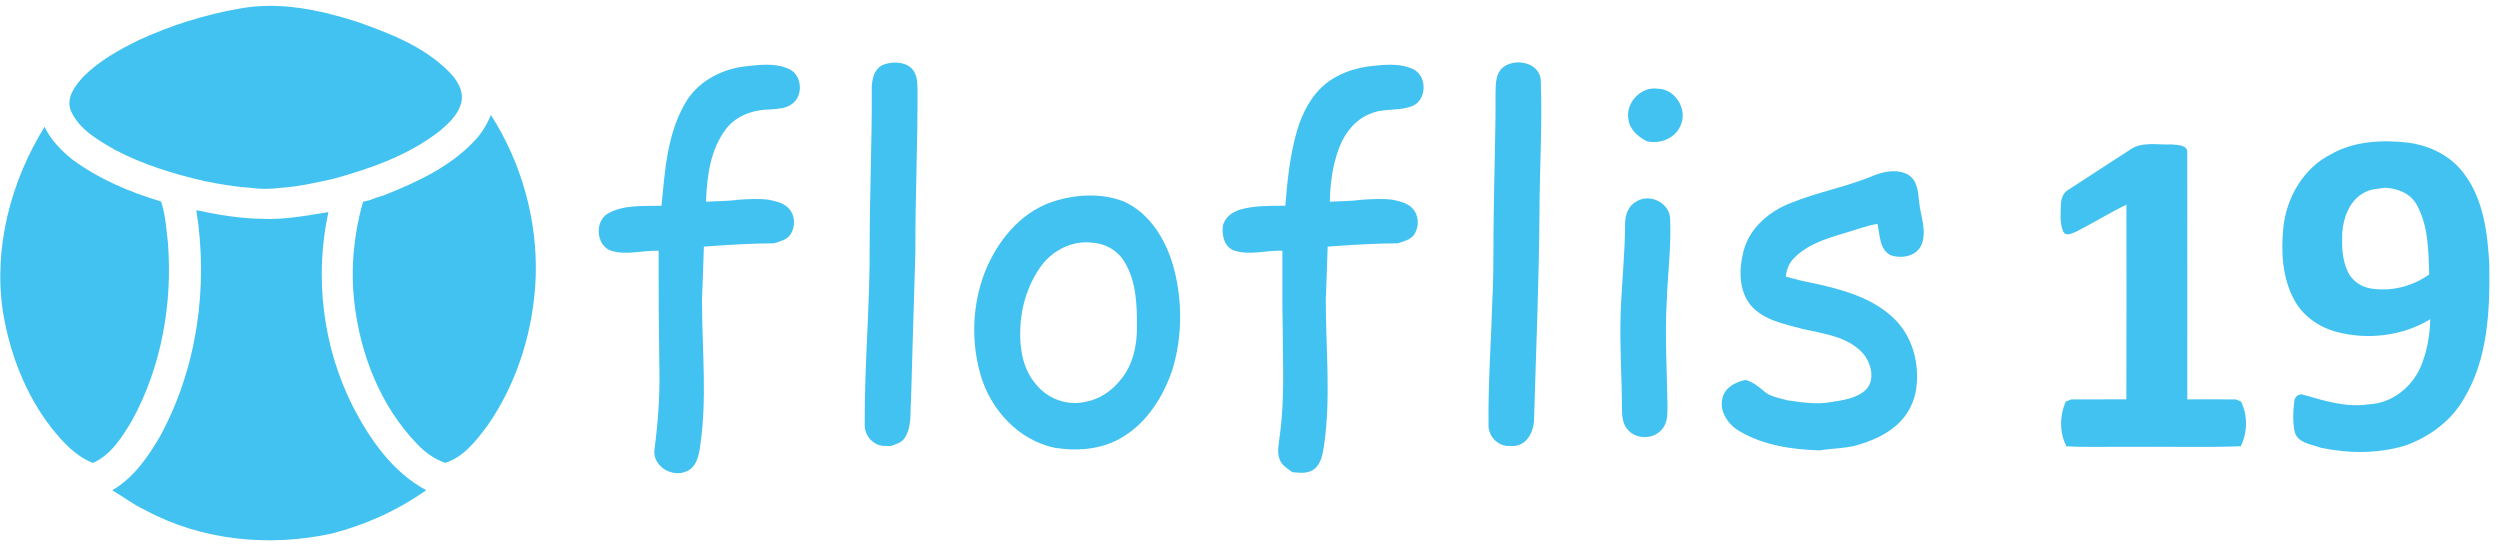
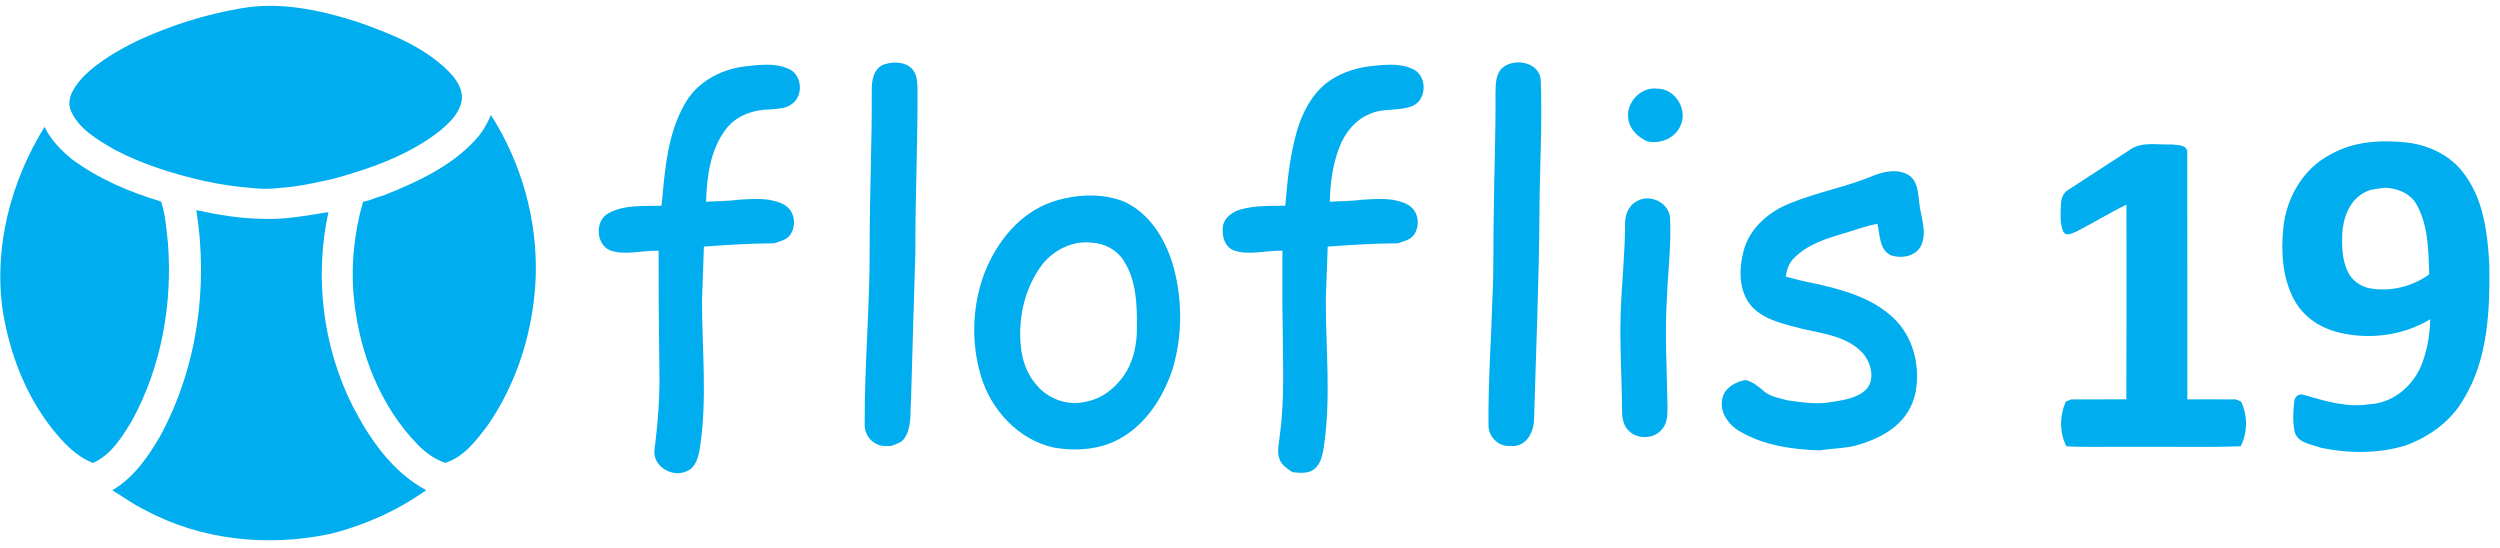
<svg xmlns="http://www.w3.org/2000/svg" width="1050px" height="230px" viewBox="0 0 1050 230" version="1.1">
-   <g id="#41c2f0ff">
-     <path fill="#41c2f0" opacity="1.00" d=" M 100.91 3.56 C 117.37 0.56 134.15 4.11 149.86 9.11 C 163.55 13.94 177.69 19.35 188.20 29.77 C 191.72 33.19 194.99 37.98 193.73 43.13 C 192.48 48.07 188.59 51.71 184.85 54.89 C 171.80 65.10 155.89 70.75 140.08 75.08 C 132.74 76.72 125.38 78.41 117.86 78.89 C 113.66 79.45 109.35 79.48 105.15 78.87 C 100.40 78.57 95.69 77.86 91.01 77.04 C 89.32 76.65 87.61 76.37 85.90 76.06 C 72.92 73.07 60.03 69.12 48.20 62.89 C 41.10 58.79 33.21 54.37 29.76 46.51 C 27.59 41.07 31.60 35.93 35.07 32.13 C 41.61 25.62 49.78 21.02 58.01 16.98 C 71.65 10.68 86.10 6.09 100.91 3.56 Z" />
-     <path fill="#41c2f0" opacity="1.00" d=" M 312.12 27.97 C 318.40 27.29 325.27 26.22 331.22 28.92 C 336.89 31.29 337.60 40.21 332.63 43.66 C 330.14 45.61 326.86 45.64 323.86 45.94 C 316.82 45.96 309.47 48.32 305.02 54.05 C 298.32 62.71 296.89 74.12 296.53 84.73 C 300.98 84.43 305.47 84.55 309.90 83.90 C 314.24 83.64 318.62 83.32 322.95 83.90 C 325.73 84.50 328.69 85.11 330.85 87.11 C 334.09 90.03 334.28 95.40 331.73 98.83 C 330.09 100.86 327.43 101.40 325.08 102.19 C 315.24 102.22 305.44 102.86 295.63 103.58 C 295.44 111.08 295.09 118.57 294.84 126.07 C 294.83 146.72 297.12 167.51 293.97 188.04 C 293.40 191.85 292.26 196.49 288.23 198.00 C 282.20 200.66 274.18 195.87 274.85 189.00 C 276.33 177.72 277.19 166.35 276.94 154.97 C 276.69 138.42 276.57 121.87 276.62 105.32 C 269.86 105.05 262.95 107.41 256.36 105.21 C 250.27 102.79 249.72 92.76 255.48 89.59 C 262.26 85.86 270.37 86.64 277.83 86.42 C 279.25 71.89 280.18 56.54 287.63 43.61 C 292.57 34.67 302.23 29.37 312.12 27.97 Z" />
-     <path fill="#41c2f0" opacity="1.00" d=" M 366.14 38.03 C 366.05 33.96 366.84 28.89 371.10 27.13 C 374.75 25.87 379.44 25.80 382.57 28.42 C 384.96 30.57 385.32 33.97 385.35 37.00 C 385.50 60.01 384.36 82.99 384.46 106.00 C 383.86 126.66 383.18 147.33 382.63 167.99 C 382.19 173.35 383.06 179.30 379.91 184.01 C 378.64 186.02 376.19 186.56 374.12 187.32 C 373.30 187.31 371.66 187.29 370.84 187.28 C 366.19 186.72 362.93 182.55 363.18 177.95 C 363.05 152.95 365.42 128.00 365.26 102.99 C 365.26 81.33 366.26 59.69 366.14 38.03 Z" />
-     <path fill="#41c2f0" opacity="1.00" d=" M 574.13 27.97 C 580.40 27.29 587.26 26.23 593.21 28.92 C 599.46 31.53 599.51 41.80 593.27 44.49 C 587.67 46.84 581.16 45.25 575.57 47.76 C 569.32 50.15 564.88 55.72 562.53 61.84 C 559.71 69.11 558.68 76.97 558.52 84.74 C 562.97 84.42 567.47 84.54 571.90 83.90 C 576.24 83.64 580.62 83.31 584.95 83.91 C 587.73 84.49 590.69 85.13 592.85 87.13 C 596.05 90.03 596.26 95.34 593.77 98.75 C 592.14 100.84 589.45 101.38 587.08 102.19 C 577.24 102.22 567.43 102.87 557.62 103.58 C 557.42 111.07 557.08 118.55 556.83 126.04 C 556.82 146.37 559.02 166.82 556.11 187.06 C 555.53 190.56 554.98 194.59 552.04 196.98 C 549.41 199.07 545.90 198.61 542.80 198.31 C 540.75 196.86 538.40 195.44 537.45 192.99 C 536.17 189.72 537.22 186.24 537.50 182.91 C 539.64 167.69 538.76 152.29 538.73 136.98 C 538.50 126.43 538.65 115.88 538.61 105.32 C 531.83 105.03 524.90 107.42 518.29 105.20 C 514.24 103.76 513.12 98.86 513.60 95.03 C 514.23 91.40 517.55 89.01 520.88 88.03 C 527.03 86.25 533.49 86.47 539.82 86.41 C 540.70 75.76 541.79 65.02 544.80 54.73 C 547.05 47.27 550.80 39.94 557.00 34.99 C 561.92 31.12 567.99 28.95 574.13 27.97 Z" />
-     <path fill="#41c2f0" opacity="1.00" d=" M 630.71 28.76 C 635.74 23.99 646.91 26.00 647.13 33.99 C 647.81 52.32 646.65 70.67 646.58 89.00 C 646.40 117.69 645.16 146.36 644.34 175.03 C 644.44 180.33 642.12 186.57 636.12 187.32 C 635.30 187.31 633.66 187.29 632.83 187.28 C 628.24 186.73 624.91 182.61 625.18 178.03 C 625.00 160.34 626.32 142.68 626.83 125.00 C 627.44 113.34 627.12 101.66 627.37 89.99 C 627.55 72.97 628.23 55.96 628.12 38.95 C 628.22 35.46 628.10 31.47 630.71 28.76 Z" />
-     <path fill="#41c2f0" opacity="1.00" d=" M 683.93 50.08 C 682.67 43.25 689.15 36.25 696.09 37.25 C 703.27 37.16 708.67 45.46 706.09 52.09 C 704.09 57.86 697.47 60.70 691.71 59.34 C 688.01 57.50 684.46 54.42 683.93 50.08 Z" />
-     <path fill="#41c2f0" opacity="1.00" d=" M 199.71 58.71 C 202.51 55.69 204.59 52.10 206.18 48.31 C 219.03 68.34 225.72 92.24 225.01 116.04 C 224.19 138.24 217.46 160.46 204.74 178.77 C 199.98 185.02 194.83 191.97 186.99 194.40 C 182.53 192.84 178.59 190.06 175.35 186.65 C 159.72 170.54 151.16 148.52 148.76 126.42 C 147.24 112.46 148.62 98.23 152.47 84.74 C 153.12 84.58 154.43 84.27 155.08 84.12 C 156.06 83.74 157.05 83.37 158.04 83.02 C 159.04 82.70 160.04 82.39 161.05 82.09 C 175.08 76.55 189.32 69.99 199.71 58.71 Z" />
-     <path fill="#41c2f0" opacity="1.00" d=" M 18.72 53.26 C 21.28 58.69 25.56 63.05 30.15 66.82 C 41.35 75.14 54.35 80.66 67.65 84.64 C 69.51 90.22 69.85 96.16 70.53 101.96 C 72.51 127.54 67.84 153.99 55.47 176.59 C 51.31 183.50 46.72 191.03 39.05 194.43 C 31.87 191.67 26.56 185.85 21.85 180.00 C 10.72 165.83 4.10 148.51 1.21 130.83 C -2.80 103.93 4.55 76.19 18.72 53.26 Z" />
-     <path fill="#41c2f0" opacity="1.00" d=" M 978.97 64.81 C 988.87 59.14 1000.81 58.64 1011.89 59.98 C 1020.61 61.24 1029.11 65.36 1034.53 72.47 C 1043.02 83.33 1044.77 97.60 1045.50 110.94 C 1045.80 130.19 1045.04 150.69 1034.73 167.61 C 1029.36 176.99 1020.16 183.57 1010.12 187.17 C 998.73 190.58 986.47 190.49 974.90 188.10 C 970.96 186.59 965.18 186.23 963.79 181.47 C 962.86 177.19 963.10 172.71 963.62 168.39 C 963.76 166.58 965.63 165.17 967.41 165.80 C 976.32 168.36 985.58 171.30 994.97 169.79 C 1004.33 169.45 1012.67 162.89 1016.49 154.53 C 1019.30 148.10 1020.54 141.07 1020.71 134.08 C 1008.90 141.23 994.13 142.90 980.89 139.28 C 973.76 137.26 967.29 132.70 963.68 126.15 C 958.64 117.02 957.97 106.13 958.97 95.94 C 960.17 83.21 967.34 70.67 978.97 64.81 M 992.36 81.24 C 986.58 84.68 984.13 91.66 983.74 98.06 C 983.53 103.34 983.70 108.87 985.90 113.76 C 987.53 117.53 991.10 120.21 995.09 121.05 C 1003.80 122.68 1013.12 120.43 1020.28 115.23 C 1019.92 105.39 1019.97 94.86 1015.03 86.02 C 1012.41 81.16 1006.89 79.07 1001.64 78.85 C 998.48 79.32 995.11 79.41 992.36 81.24 Z" />
-     <path fill="#41c2f0" opacity="1.00" d=" M 894.23 63.14 C 899.34 59.24 906.13 60.96 912.07 60.66 C 914.38 60.95 918.84 60.71 918.65 64.09 C 918.72 98.63 918.66 133.19 918.68 167.74 C 925.47 167.73 932.27 167.68 939.06 167.76 C 939.60 167.98 940.68 168.43 941.22 168.65 C 944.08 174.38 944.01 181.71 941.11 187.42 C 926.08 187.99 911.01 187.51 895.96 187.67 C 886.61 187.55 877.25 187.91 867.91 187.46 C 864.92 181.78 865.01 174.43 867.67 168.64 C 868.23 168.41 869.36 167.96 869.92 167.74 C 877.64 167.71 885.35 167.71 893.07 167.73 C 893.17 140.46 893.12 113.19 893.10 85.92 C 885.98 89.42 879.21 93.60 872.16 97.23 C 870.43 97.86 867.87 99.50 866.61 97.35 C 865.05 93.81 865.46 89.76 865.58 85.98 C 865.63 83.52 866.50 80.89 868.80 79.65 C 877.24 74.09 885.78 68.68 894.23 63.14 Z" />
-     <path fill="#41c2f0" opacity="1.00" d=" M 786.94 73.74 C 791.47 71.93 797.02 70.88 801.46 73.40 C 805.43 75.88 805.61 80.87 806.06 85.02 C 806.67 90.92 809.42 97.11 806.98 102.92 C 804.76 107.76 798.61 108.75 794.01 107.17 C 789.26 104.70 789.59 98.51 788.53 94.01 C 783.60 94.87 778.92 96.73 774.13 98.09 C 766.74 100.27 758.96 102.76 753.45 108.44 C 751.35 110.49 750.36 113.33 750.02 116.20 C 753.96 117.29 757.93 118.25 761.95 119.01 C 773.82 121.64 786.36 125.01 795.37 133.67 C 803.21 141.13 806.29 152.59 804.82 163.14 C 804.07 168.58 801.56 173.81 797.57 177.61 C 792.54 182.59 785.81 185.34 779.10 187.22 C 774.15 188.37 769.05 188.39 764.06 189.16 C 752.63 188.77 740.84 187.09 730.82 181.23 C 725.93 178.48 721.95 172.94 723.45 167.11 C 724.50 162.69 729.00 160.43 733.10 159.57 C 736.08 160.34 738.49 162.24 740.76 164.23 C 743.55 166.70 747.36 167.16 750.81 168.15 C 756.79 168.98 762.84 169.97 768.86 168.90 C 774.01 168.08 779.70 167.41 783.68 163.69 C 787.74 159.51 785.88 152.44 782.46 148.42 C 775.97 141.23 765.77 140.15 756.86 138.10 C 749.39 136.03 740.97 134.56 735.55 128.50 C 730.10 122.11 730.32 112.85 732.36 105.15 C 734.96 95.63 743.13 88.74 752.08 85.27 C 763.44 80.65 775.63 78.49 786.94 73.74 Z" />
-     <path fill="#41c2f0" opacity="1.00" d=" M 441.95 84.77 C 451.63 81.59 462.59 80.89 472.19 84.70 C 483.35 89.86 489.98 101.30 493.05 112.78 C 496.66 126.51 496.56 141.28 492.53 154.91 C 488.60 166.69 481.45 178.14 470.30 184.25 C 462.04 188.88 452.16 189.54 442.97 188.06 C 427.73 184.90 415.95 171.94 411.79 157.28 C 407.80 143.37 408.37 128.08 413.54 114.55 C 418.66 101.52 428.33 89.38 441.95 84.77 M 437.46 111.46 C 431.83 119.12 428.86 128.60 428.51 138.07 C 428.21 146.08 429.48 154.73 434.82 161.04 C 439.60 167.37 448.17 170.62 455.92 168.76 C 461.77 167.73 466.92 164.19 470.59 159.60 C 475.86 153.38 477.63 144.97 477.51 137.00 C 477.57 127.76 477.20 117.82 472.14 109.78 C 469.36 105.15 464.26 102.30 458.93 101.95 C 450.71 100.83 442.39 104.93 437.46 111.46 Z" />
-     <path fill="#41c2f0" opacity="1.00" d=" M 687.34 84.59 C 692.99 81.09 701.39 85.25 701.46 92.08 C 701.95 103.39 700.46 114.66 700.06 125.95 C 699.15 140.96 700.17 155.98 700.35 171.00 C 700.30 174.13 700.35 177.66 698.14 180.16 C 694.59 184.81 686.50 184.71 683.17 179.86 C 681.50 177.60 681.25 174.70 681.24 171.98 C 681.20 158.65 680.23 145.32 680.67 131.99 C 681.08 119.27 682.52 106.60 682.54 93.87 C 682.53 90.24 683.96 86.34 687.34 84.59 Z" />
-     <path fill="#41c2f0" opacity="1.00" d=" M 82.47 88.28 C 91.56 90.21 100.77 91.80 110.09 91.90 C 119.43 92.36 128.72 90.54 137.93 89.09 C 131.98 116.44 135.57 145.72 148.20 170.71 C 155.38 184.63 164.90 198.30 179.00 205.88 C 166.96 214.40 153.37 220.53 139.09 224.15 C 112.95 229.78 84.60 227.03 60.91 214.19 C 56.04 211.92 51.75 208.64 47.14 205.91 C 56.08 200.73 62.16 191.96 67.25 183.20 C 82.88 154.49 87.55 120.40 82.47 88.28 Z" />
+   <g id="#00adefff">
+     <path fill="#00adef" opacity="1.00" d=" M 100.91 3.56 C 117.37 0.56 134.15 4.11 149.86 9.11 C 163.55 13.94 177.69 19.35 188.20 29.77 C 191.72 33.19 194.99 37.98 193.73 43.13 C 192.48 48.07 188.59 51.71 184.85 54.89 C 171.80 65.10 155.89 70.75 140.08 75.08 C 132.74 76.72 125.38 78.41 117.86 78.89 C 113.66 79.45 109.35 79.48 105.15 78.87 C 100.40 78.57 95.69 77.86 91.01 77.04 C 89.32 76.65 87.61 76.37 85.90 76.06 C 72.92 73.07 60.03 69.12 48.20 62.89 C 41.10 58.79 33.21 54.37 29.76 46.51 C 27.59 41.07 31.60 35.93 35.07 32.13 C 41.61 25.62 49.78 21.02 58.01 16.98 C 71.65 10.68 86.10 6.09 100.91 3.56 Z" />
+     <path fill="#00adef" opacity="1.00" d=" M 312.12 27.97 C 318.40 27.29 325.27 26.22 331.22 28.92 C 336.89 31.29 337.60 40.21 332.63 43.66 C 330.14 45.61 326.86 45.64 323.86 45.94 C 316.82 45.96 309.47 48.32 305.02 54.05 C 298.32 62.71 296.89 74.12 296.53 84.73 C 300.98 84.43 305.47 84.55 309.90 83.90 C 314.24 83.64 318.62 83.32 322.95 83.90 C 325.73 84.50 328.69 85.11 330.85 87.11 C 334.09 90.03 334.28 95.40 331.73 98.83 C 330.09 100.86 327.43 101.40 325.08 102.19 C 315.24 102.22 305.44 102.86 295.63 103.58 C 295.44 111.08 295.09 118.57 294.84 126.07 C 294.83 146.72 297.12 167.51 293.97 188.04 C 293.40 191.85 292.26 196.49 288.23 198.00 C 282.20 200.66 274.18 195.87 274.85 189.00 C 276.33 177.72 277.19 166.35 276.94 154.97 C 276.69 138.42 276.57 121.87 276.62 105.32 C 269.86 105.05 262.95 107.41 256.36 105.21 C 250.27 102.79 249.72 92.76 255.48 89.59 C 262.26 85.86 270.37 86.64 277.83 86.42 C 279.25 71.89 280.18 56.54 287.63 43.61 C 292.57 34.67 302.23 29.37 312.12 27.97 Z" />
+     <path fill="#00adef" opacity="1.00" d=" M 366.14 38.03 C 366.05 33.96 366.84 28.89 371.10 27.13 C 374.75 25.87 379.44 25.80 382.57 28.42 C 384.96 30.57 385.32 33.97 385.35 37.00 C 385.50 60.01 384.36 82.99 384.46 106.00 C 383.86 126.66 383.18 147.33 382.63 167.99 C 382.19 173.35 383.06 179.30 379.91 184.01 C 378.64 186.02 376.19 186.56 374.12 187.32 C 373.30 187.31 371.66 187.29 370.84 187.28 C 366.19 186.72 362.93 182.55 363.18 177.95 C 363.05 152.95 365.42 128.00 365.26 102.99 C 365.26 81.33 366.26 59.69 366.14 38.03 Z" />
+     <path fill="#00adef" opacity="1.00" d=" M 574.13 27.97 C 580.40 27.29 587.26 26.23 593.21 28.92 C 599.46 31.53 599.51 41.80 593.27 44.49 C 587.67 46.84 581.16 45.25 575.57 47.76 C 569.32 50.15 564.88 55.72 562.53 61.84 C 559.71 69.11 558.68 76.97 558.52 84.74 C 562.97 84.42 567.47 84.54 571.90 83.90 C 576.24 83.64 580.62 83.31 584.95 83.91 C 587.73 84.49 590.69 85.13 592.85 87.13 C 596.05 90.03 596.26 95.34 593.77 98.75 C 592.14 100.84 589.45 101.38 587.08 102.19 C 577.24 102.22 567.43 102.87 557.62 103.58 C 557.42 111.07 557.08 118.55 556.83 126.04 C 556.82 146.37 559.02 166.82 556.11 187.06 C 555.53 190.56 554.98 194.59 552.04 196.98 C 549.41 199.07 545.90 198.61 542.80 198.31 C 540.75 196.86 538.40 195.44 537.45 192.99 C 536.17 189.72 537.22 186.24 537.50 182.91 C 539.64 167.69 538.76 152.29 538.73 136.98 C 538.50 126.43 538.65 115.88 538.61 105.32 C 531.83 105.03 524.90 107.42 518.29 105.20 C 514.24 103.76 513.12 98.86 513.60 95.03 C 514.23 91.40 517.55 89.01 520.88 88.03 C 527.03 86.25 533.49 86.47 539.82 86.41 C 540.70 75.76 541.79 65.02 544.80 54.73 C 547.05 47.27 550.80 39.94 557.00 34.99 C 561.92 31.12 567.99 28.95 574.13 27.97 Z" />
+     <path fill="#00adef" opacity="1.00" d=" M 630.71 28.76 C 635.74 23.99 646.91 26.00 647.13 33.99 C 647.81 52.32 646.65 70.67 646.58 89.00 C 646.40 117.69 645.16 146.36 644.34 175.03 C 644.44 180.33 642.12 186.57 636.12 187.32 C 635.30 187.31 633.66 187.29 632.83 187.28 C 628.24 186.73 624.91 182.61 625.18 178.03 C 625.00 160.34 626.32 142.68 626.83 125.00 C 627.44 113.34 627.12 101.66 627.37 89.99 C 627.55 72.97 628.23 55.96 628.12 38.95 C 628.22 35.46 628.10 31.47 630.71 28.76 Z" />
+     <path fill="#00adef" opacity="1.00" d=" M 683.93 50.08 C 682.67 43.25 689.15 36.25 696.09 37.25 C 703.27 37.16 708.67 45.46 706.09 52.09 C 704.09 57.86 697.47 60.70 691.71 59.34 C 688.01 57.50 684.46 54.42 683.93 50.08 Z" />
+     <path fill="#00adef" opacity="1.00" d=" M 199.71 58.71 C 202.51 55.69 204.59 52.10 206.18 48.31 C 219.03 68.34 225.72 92.24 225.01 116.04 C 224.19 138.24 217.46 160.46 204.74 178.77 C 199.98 185.02 194.83 191.97 186.99 194.40 C 182.53 192.84 178.59 190.06 175.35 186.65 C 159.72 170.54 151.16 148.52 148.76 126.42 C 147.24 112.46 148.62 98.23 152.47 84.74 C 153.12 84.58 154.43 84.27 155.08 84.12 C 156.06 83.74 157.05 83.37 158.04 83.02 C 159.04 82.70 160.04 82.39 161.05 82.09 C 175.08 76.55 189.32 69.99 199.71 58.71 Z" />
+     <path fill="#00adef" opacity="1.00" d=" M 18.72 53.26 C 21.28 58.69 25.56 63.05 30.15 66.82 C 41.35 75.14 54.35 80.66 67.65 84.64 C 69.51 90.22 69.85 96.16 70.53 101.96 C 72.51 127.54 67.84 153.99 55.47 176.59 C 51.31 183.50 46.72 191.03 39.05 194.43 C 31.87 191.67 26.56 185.85 21.85 180.00 C 10.72 165.83 4.10 148.51 1.21 130.83 C -2.80 103.93 4.55 76.19 18.72 53.26 Z" />
+     <path fill="#00adef" opacity="1.00" d=" M 978.97 64.81 C 988.87 59.14 1000.81 58.64 1011.89 59.98 C 1020.61 61.24 1029.11 65.36 1034.53 72.47 C 1043.02 83.33 1044.77 97.60 1045.50 110.94 C 1045.80 130.19 1045.04 150.69 1034.73 167.61 C 1029.36 176.99 1020.16 183.57 1010.12 187.17 C 998.73 190.58 986.47 190.49 974.90 188.10 C 970.96 186.59 965.18 186.23 963.79 181.47 C 962.86 177.19 963.10 172.71 963.62 168.39 C 963.76 166.58 965.63 165.17 967.41 165.80 C 976.32 168.36 985.58 171.30 994.97 169.79 C 1004.33 169.45 1012.67 162.89 1016.49 154.53 C 1019.30 148.10 1020.54 141.07 1020.71 134.08 C 1008.90 141.23 994.13 142.90 980.89 139.28 C 973.76 137.26 967.29 132.70 963.68 126.15 C 958.64 117.02 957.97 106.13 958.97 95.94 C 960.17 83.21 967.34 70.67 978.97 64.81 M 992.36 81.24 C 986.58 84.68 984.13 91.66 983.74 98.06 C 983.53 103.34 983.70 108.87 985.90 113.76 C 987.53 117.53 991.10 120.21 995.09 121.05 C 1003.80 122.68 1013.12 120.43 1020.28 115.23 C 1019.92 105.39 1019.97 94.86 1015.03 86.02 C 1012.41 81.16 1006.89 79.07 1001.64 78.85 C 998.48 79.32 995.11 79.41 992.36 81.24 Z" />
+     <path fill="#00adef" opacity="1.00" d=" M 894.23 63.14 C 899.34 59.24 906.13 60.96 912.07 60.66 C 914.38 60.95 918.84 60.71 918.65 64.09 C 918.72 98.63 918.66 133.19 918.68 167.74 C 925.47 167.73 932.27 167.68 939.06 167.76 C 939.60 167.98 940.68 168.43 941.22 168.65 C 944.08 174.38 944.01 181.71 941.11 187.42 C 926.08 187.99 911.01 187.51 895.96 187.67 C 886.61 187.55 877.25 187.91 867.91 187.46 C 864.92 181.78 865.01 174.43 867.67 168.64 C 868.23 168.41 869.36 167.96 869.92 167.74 C 877.64 167.71 885.35 167.71 893.07 167.73 C 893.17 140.46 893.12 113.19 893.10 85.92 C 885.98 89.42 879.21 93.60 872.16 97.23 C 870.43 97.86 867.87 99.50 866.61 97.35 C 865.05 93.81 865.46 89.76 865.58 85.98 C 865.63 83.52 866.50 80.89 868.80 79.65 C 877.24 74.09 885.78 68.68 894.23 63.14 Z" />
+     <path fill="#00adef" opacity="1.00" d=" M 786.94 73.74 C 791.47 71.93 797.02 70.88 801.46 73.40 C 805.43 75.88 805.61 80.87 806.06 85.02 C 806.67 90.92 809.42 97.11 806.98 102.92 C 804.76 107.76 798.61 108.75 794.01 107.17 C 789.26 104.70 789.59 98.51 788.53 94.01 C 783.60 94.87 778.92 96.73 774.13 98.09 C 766.74 100.27 758.96 102.76 753.45 108.44 C 751.35 110.49 750.36 113.33 750.02 116.20 C 753.96 117.29 757.93 118.25 761.95 119.01 C 773.82 121.64 786.36 125.01 795.37 133.67 C 803.21 141.13 806.29 152.59 804.82 163.14 C 804.07 168.58 801.56 173.81 797.57 177.61 C 792.54 182.59 785.81 185.34 779.10 187.22 C 774.15 188.37 769.05 188.39 764.06 189.16 C 752.63 188.77 740.84 187.09 730.82 181.23 C 725.93 178.48 721.95 172.94 723.45 167.11 C 724.50 162.69 729.00 160.43 733.10 159.57 C 736.08 160.34 738.49 162.24 740.76 164.23 C 743.55 166.70 747.36 167.16 750.81 168.15 C 756.79 168.98 762.84 169.97 768.86 168.90 C 774.01 168.08 779.70 167.41 783.68 163.69 C 787.74 159.51 785.88 152.44 782.46 148.42 C 775.97 141.23 765.77 140.15 756.86 138.10 C 749.39 136.03 740.97 134.56 735.55 128.50 C 730.10 122.11 730.32 112.85 732.36 105.15 C 734.96 95.63 743.13 88.74 752.08 85.27 C 763.44 80.65 775.63 78.49 786.94 73.74 Z" />
+     <path fill="#00adef" opacity="1.00" d=" M 441.95 84.77 C 451.63 81.59 462.59 80.89 472.19 84.70 C 483.35 89.86 489.98 101.30 493.05 112.78 C 496.66 126.51 496.56 141.28 492.53 154.91 C 488.60 166.69 481.45 178.14 470.30 184.25 C 462.04 188.88 452.16 189.54 442.97 188.06 C 427.73 184.90 415.95 171.94 411.79 157.28 C 407.80 143.37 408.37 128.08 413.54 114.55 C 418.66 101.52 428.33 89.38 441.95 84.77 M 437.46 111.46 C 431.83 119.12 428.86 128.60 428.51 138.07 C 428.21 146.08 429.48 154.73 434.82 161.04 C 439.60 167.37 448.17 170.62 455.92 168.76 C 461.77 167.73 466.92 164.19 470.59 159.60 C 475.86 153.38 477.63 144.97 477.51 137.00 C 477.57 127.76 477.20 117.82 472.14 109.78 C 469.36 105.15 464.26 102.30 458.93 101.95 C 450.71 100.83 442.39 104.93 437.46 111.46 Z" />
+     <path fill="#00adef" opacity="1.00" d=" M 687.34 84.59 C 692.99 81.09 701.39 85.25 701.46 92.08 C 701.95 103.39 700.46 114.66 700.06 125.95 C 699.15 140.96 700.17 155.98 700.35 171.00 C 700.30 174.13 700.35 177.66 698.14 180.16 C 694.59 184.81 686.50 184.71 683.17 179.86 C 681.50 177.60 681.25 174.70 681.24 171.98 C 681.20 158.65 680.23 145.32 680.67 131.99 C 681.08 119.27 682.52 106.60 682.54 93.87 C 682.53 90.24 683.96 86.34 687.34 84.59 Z" />
+     <path fill="#00adef" opacity="1.00" d=" M 82.47 88.28 C 91.56 90.21 100.77 91.80 110.09 91.90 C 119.43 92.36 128.72 90.54 137.93 89.09 C 131.98 116.44 135.57 145.72 148.20 170.71 C 155.38 184.63 164.90 198.30 179.00 205.88 C 166.96 214.40 153.37 220.53 139.09 224.15 C 112.95 229.78 84.60 227.03 60.91 214.19 C 56.04 211.92 51.75 208.64 47.14 205.91 C 56.08 200.73 62.16 191.96 67.25 183.20 C 82.88 154.49 87.55 120.40 82.47 88.28 Z" />
  </g>
</svg>
